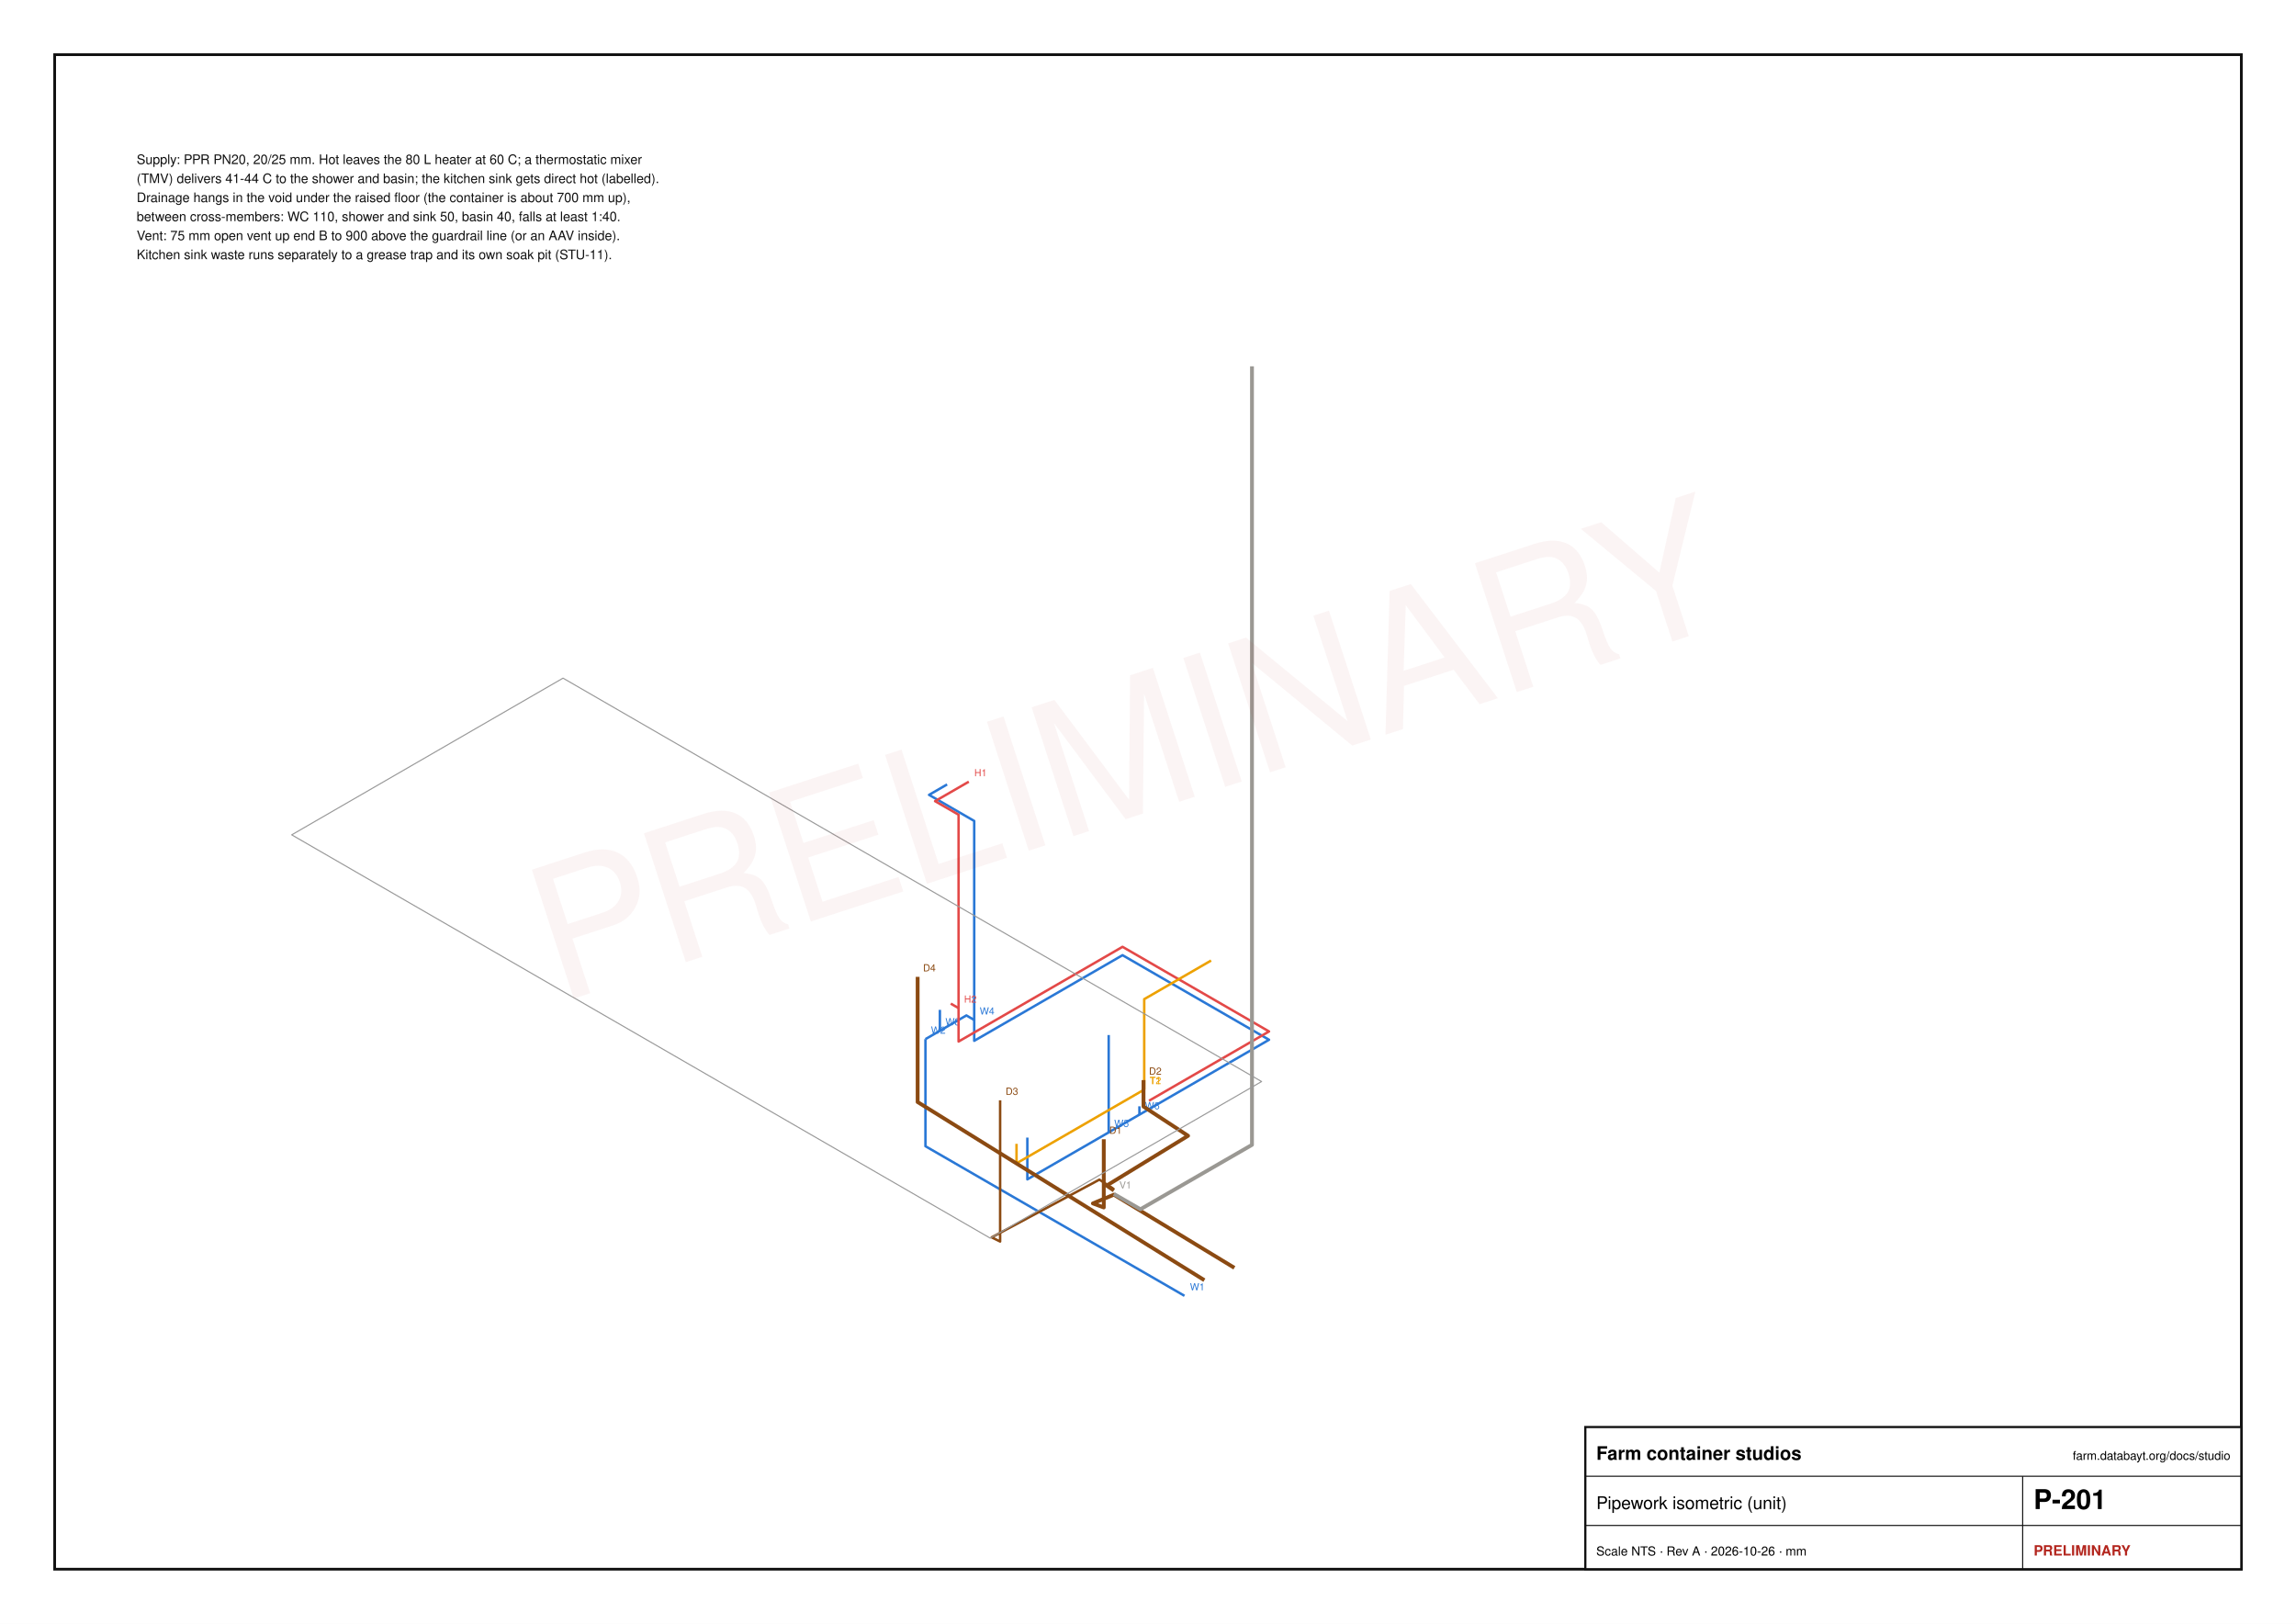
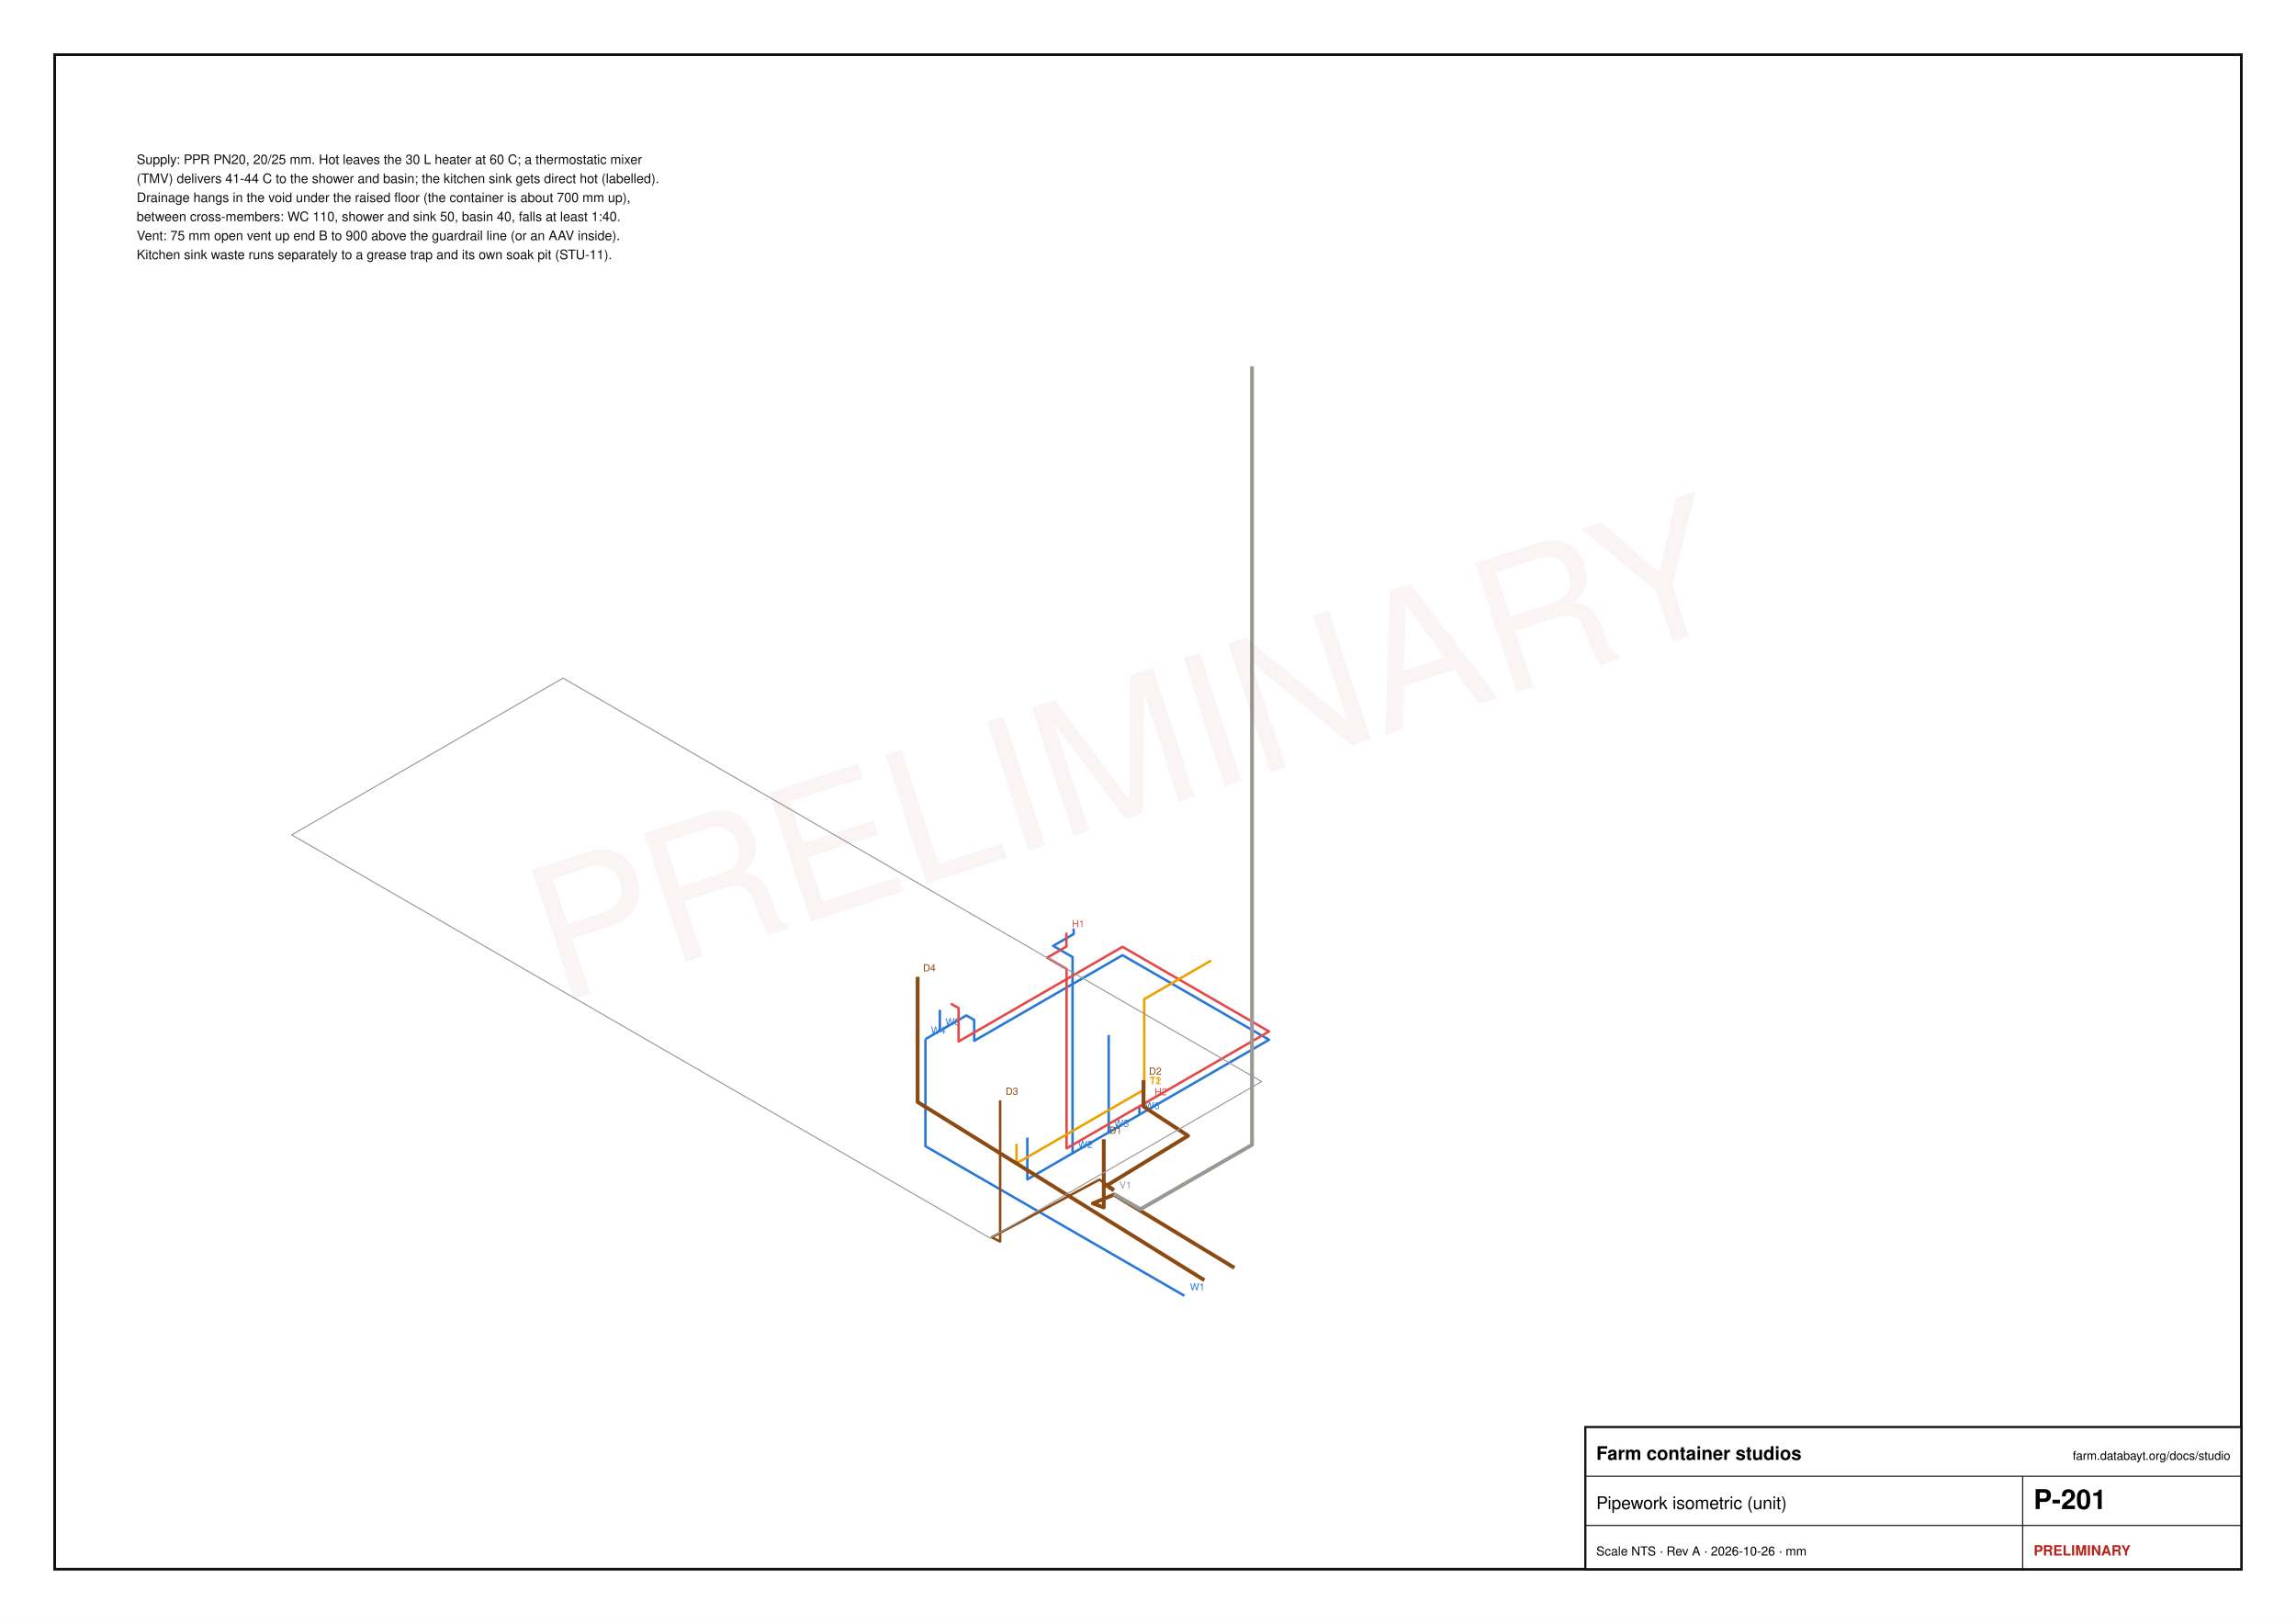
<svg xmlns="http://www.w3.org/2000/svg" width="420mm" height="297mm" viewBox="0 0 420 297" font-family="Helvetica, Arial, sans-serif">
  <rect x="0" y="0" width="420" height="297" fill="#fff" />
  <rect x="10" y="10" width="400" height="277" fill="none" stroke="#111" stroke-width="0.5" />
  <polyline points="216.67,237 169.29,209.64 169.29,190.05" fill="none" stroke="#2a78d6" stroke-width="0.45" stroke-linejoin="round" />
  <text x="217.67" y="236" font-size="1.8" text-anchor="start" font-weight="normal" fill="#2a78d6">W1</text>
-   <polyline points="169.29,190.05 176.78,185.72 178.21,186.55 178.21,150.15 169.95,145.38 173.25,143.47" fill="none" stroke="#2a78d6" stroke-width="0.45" stroke-linejoin="round" />
-   <text x="170.29" y="189.05" font-size="1.8" text-anchor="start" font-weight="normal" fill="#2a78d6">W2</text>
+   <polyline points="196.2,210.93 196.2,175.04 192.65,173 196.4,170.83 196.4,169.81" fill="none" stroke="#2a78d6" stroke-width="0.45" stroke-linejoin="round" />
+   <text x="197.2" y="209.93" font-size="1.8" text-anchor="start" font-weight="normal" fill="#2a78d6">W2</text>
  <polyline points="171.93,188.52 171.93,184.7" fill="none" stroke="#2a78d6" stroke-width="0.45" stroke-linejoin="round" />
  <text x="172.93" y="187.52" font-size="1.8" text-anchor="start" font-weight="normal" fill="#2a78d6">W3</text>
-   <polyline points="178.21,186.55 178.21,190.36 205.34,174.7 232.14,190.17 202.81,207.11 202.81,189.3" fill="none" stroke="#2a78d6" stroke-width="0.45" stroke-linejoin="round" />
-   <text x="179.21" y="185.55" font-size="1.8" text-anchor="start" font-weight="normal" fill="#2a78d6">W4</text>
+   <polyline points="169.29,190.05 176.78,185.72 178.21,186.55 178.21,190.36 205.34,174.7 232.14,190.17 202.81,207.11 202.81,189.3" fill="none" stroke="#2a78d6" stroke-width="0.45" stroke-linejoin="round" />
+   <text x="170.29" y="189.05" font-size="1.8" text-anchor="start" font-weight="normal" fill="#2a78d6">W4</text>
  <polyline points="202.81,207.11 187.93,215.7 187.93,208.06" fill="none" stroke="#2a78d6" stroke-width="0.45" stroke-linejoin="round" />
  <text x="203.81" y="206.11" font-size="1.8" text-anchor="start" font-weight="normal" fill="#2a78d6">W5</text>
  <polyline points="208.43,203.87 208.43,202.34" fill="none" stroke="#2a78d6" stroke-width="0.45" stroke-linejoin="round" />
  <text x="209.43" y="202.87" font-size="1.8" text-anchor="start" font-weight="normal" fill="#2a78d6">W6</text>
-   <polyline points="177.22,142.97 171.05,146.53 175.35,149.01 175.35,190.49 205.34,173.17 232.14,188.65 210.19,201.32" fill="none" stroke="#e34948" stroke-width="0.45" stroke-linejoin="round" />
-   <text x="178.22" y="141.97" font-size="1.8" text-anchor="start" font-weight="normal" fill="#e34948">H1</text>
-   <polyline points="175.35,184.38 173.92,183.56" fill="none" stroke="#e34948" stroke-width="0.45" stroke-linejoin="round" />
-   <text x="176.35" y="183.38" font-size="1.8" text-anchor="start" font-weight="normal" fill="#e34948">H2</text>
+   <polyline points="195.07,170.58 195.07,173.12 191.55,175.16 195.1,177.21 195.1,210.04 210.19,201.32" fill="none" stroke="#e34948" stroke-width="0.45" stroke-linejoin="round" />
+   <text x="196.07" y="169.58" font-size="1.8" text-anchor="start" font-weight="normal" fill="#e34948">H1</text>
+   <polyline points="210.19,201.32 232.14,188.65 205.34,173.17 175.35,190.49 175.35,184.38 173.92,183.56" fill="none" stroke="#e34948" stroke-width="0.45" stroke-linejoin="round" />
+   <text x="211.19" y="200.32" font-size="1.8" text-anchor="start" font-weight="normal" fill="#e34948">H2</text>
  <polyline points="201.91,208.37 201.91,220.84 199.92,220.1 203.76,218.5 225.8,231.88" fill="none" stroke="#8b4a12" stroke-width="0.7" stroke-linejoin="round" />
  <text x="202.91" y="207.37" font-size="1.8" text-anchor="start" font-weight="normal" fill="#8b4a12">D1</text>
  <polyline points="209.31,199.28 209.31,182.74 221.54,175.68" fill="none" stroke="#eda100" stroke-width="0.45" stroke-linejoin="round" />
  <text x="210.31" y="198.28" font-size="1.8" text-anchor="start" font-weight="normal" fill="#eda100">T1</text>
  <polyline points="209.31,199.28 185.95,212.77 185.95,209.21" fill="none" stroke="#eda100" stroke-width="0.45" stroke-linejoin="round" />
  <text x="210.31" y="198.28" font-size="1.8" text-anchor="start" font-weight="normal" fill="#eda100">T2</text>
  <polyline points="203.76,218.37 208.61,221.17 229.02,209.39 229.02,67" fill="none" stroke="#9a9893" stroke-width="0.7" stroke-linejoin="round" />
  <text x="204.76" y="217.37" font-size="1.8" text-anchor="start" font-weight="normal" fill="#9a9893">V1</text>
  <polyline points="209.18,197.55 209.18,202.39 217.33,207.73 202.44,216.84 203.76,217.74" fill="none" stroke="#8b4a12" stroke-width="0.7" stroke-linejoin="round" />
  <text x="210.18" y="196.55" font-size="1.8" text-anchor="start" font-weight="normal" fill="#8b4a12">D2</text>
  <polyline points="182.95,201.24 182.95,227.07 181.41,226.31 201.11,215.75 203.76,217.48" fill="none" stroke="#8b4a12" stroke-width="0.45" stroke-linejoin="round" />
  <text x="183.95" y="200.24" font-size="1.8" text-anchor="start" font-weight="normal" fill="#8b4a12">D3</text>
  <polyline points="167.86,178.66 167.86,201.56 220.31,234.14" fill="none" stroke="#8b4a12" stroke-width="0.7" stroke-linejoin="round" />
  <text x="168.86" y="177.66" font-size="1.8" text-anchor="start" font-weight="normal" fill="#8b4a12">D4</text>
  <polygon points="102.99,124.03 230.78,197.81 181.15,226.46 53.36,152.69" fill="none" stroke="#999" stroke-width="0.2" stroke-linejoin="round" />
-   <text x="25" y="30" font-size="2.4" text-anchor="start" font-weight="normal" fill="#111">Supply: PPR PN20, 20/25 mm. Hot leaves the 80 L heater at 60 C; a thermostatic mixer</text>
+   <text x="25" y="30" font-size="2.4" text-anchor="start" font-weight="normal" fill="#111">Supply: PPR PN20, 20/25 mm. Hot leaves the 30 L heater at 60 C; a thermostatic mixer</text>
  <text x="25" y="33.48" font-size="2.4" text-anchor="start" font-weight="normal" fill="#111">(TMV) delivers 41-44 C to the shower and basin; the kitchen sink gets direct hot (labelled).</text>
  <text x="25" y="36.96" font-size="2.4" text-anchor="start" font-weight="normal" fill="#111">Drainage hangs in the void under the raised floor (the container is about 700 mm up),</text>
  <text x="25" y="40.44" font-size="2.4" text-anchor="start" font-weight="normal" fill="#111">between cross-members: WC 110, shower and sink 50, basin 40, falls at least 1:40.</text>
  <text x="25" y="43.92" font-size="2.4" text-anchor="start" font-weight="normal" fill="#111">Vent: 75 mm open vent up end B to 900 above the guardrail line (or an AAV inside).</text>
  <text x="25" y="47.4" font-size="2.4" text-anchor="start" font-weight="normal" fill="#111">Kitchen sink waste runs separately to a grease trap and its own soak pit (STU-11).</text>
  <rect x="290" y="261" width="120" height="26" fill="#fff" stroke="#111" stroke-width="0.4" />
  <line x1="290" y1="270" x2="410" y2="270" stroke="#111" stroke-width="0.2" />
  <line x1="290" y1="279" x2="410" y2="279" stroke="#111" stroke-width="0.2" />
  <line x1="370" y1="270" x2="370" y2="287" stroke="#111" stroke-width="0.2" />
  <text x="292" y="267" font-size="3.4" font-weight="bold">Farm container studios</text>
  <text x="408" y="267" font-size="2.2" text-anchor="end">farm.databayt.org/docs/studio</text>
  <text x="292" y="276" font-size="3.2">Pipework isometric (unit)</text>
  <text x="372" y="276" font-size="5" font-weight="bold">P-201</text>
  <text x="292" y="284.5" font-size="2.3">Scale NTS · Rev A · 2026-10-26 · mm</text>
  <text x="372" y="284.5" font-size="2.6" font-weight="bold" fill="#b3261e">PRELIMINARY</text>
  <text x="210.0" y="148.5" font-size="34" fill="#b3261e" fill-opacity="0.05" text-anchor="middle" transform="rotate(-18 210.0 148.5)">PRELIMINARY</text>
</svg>
